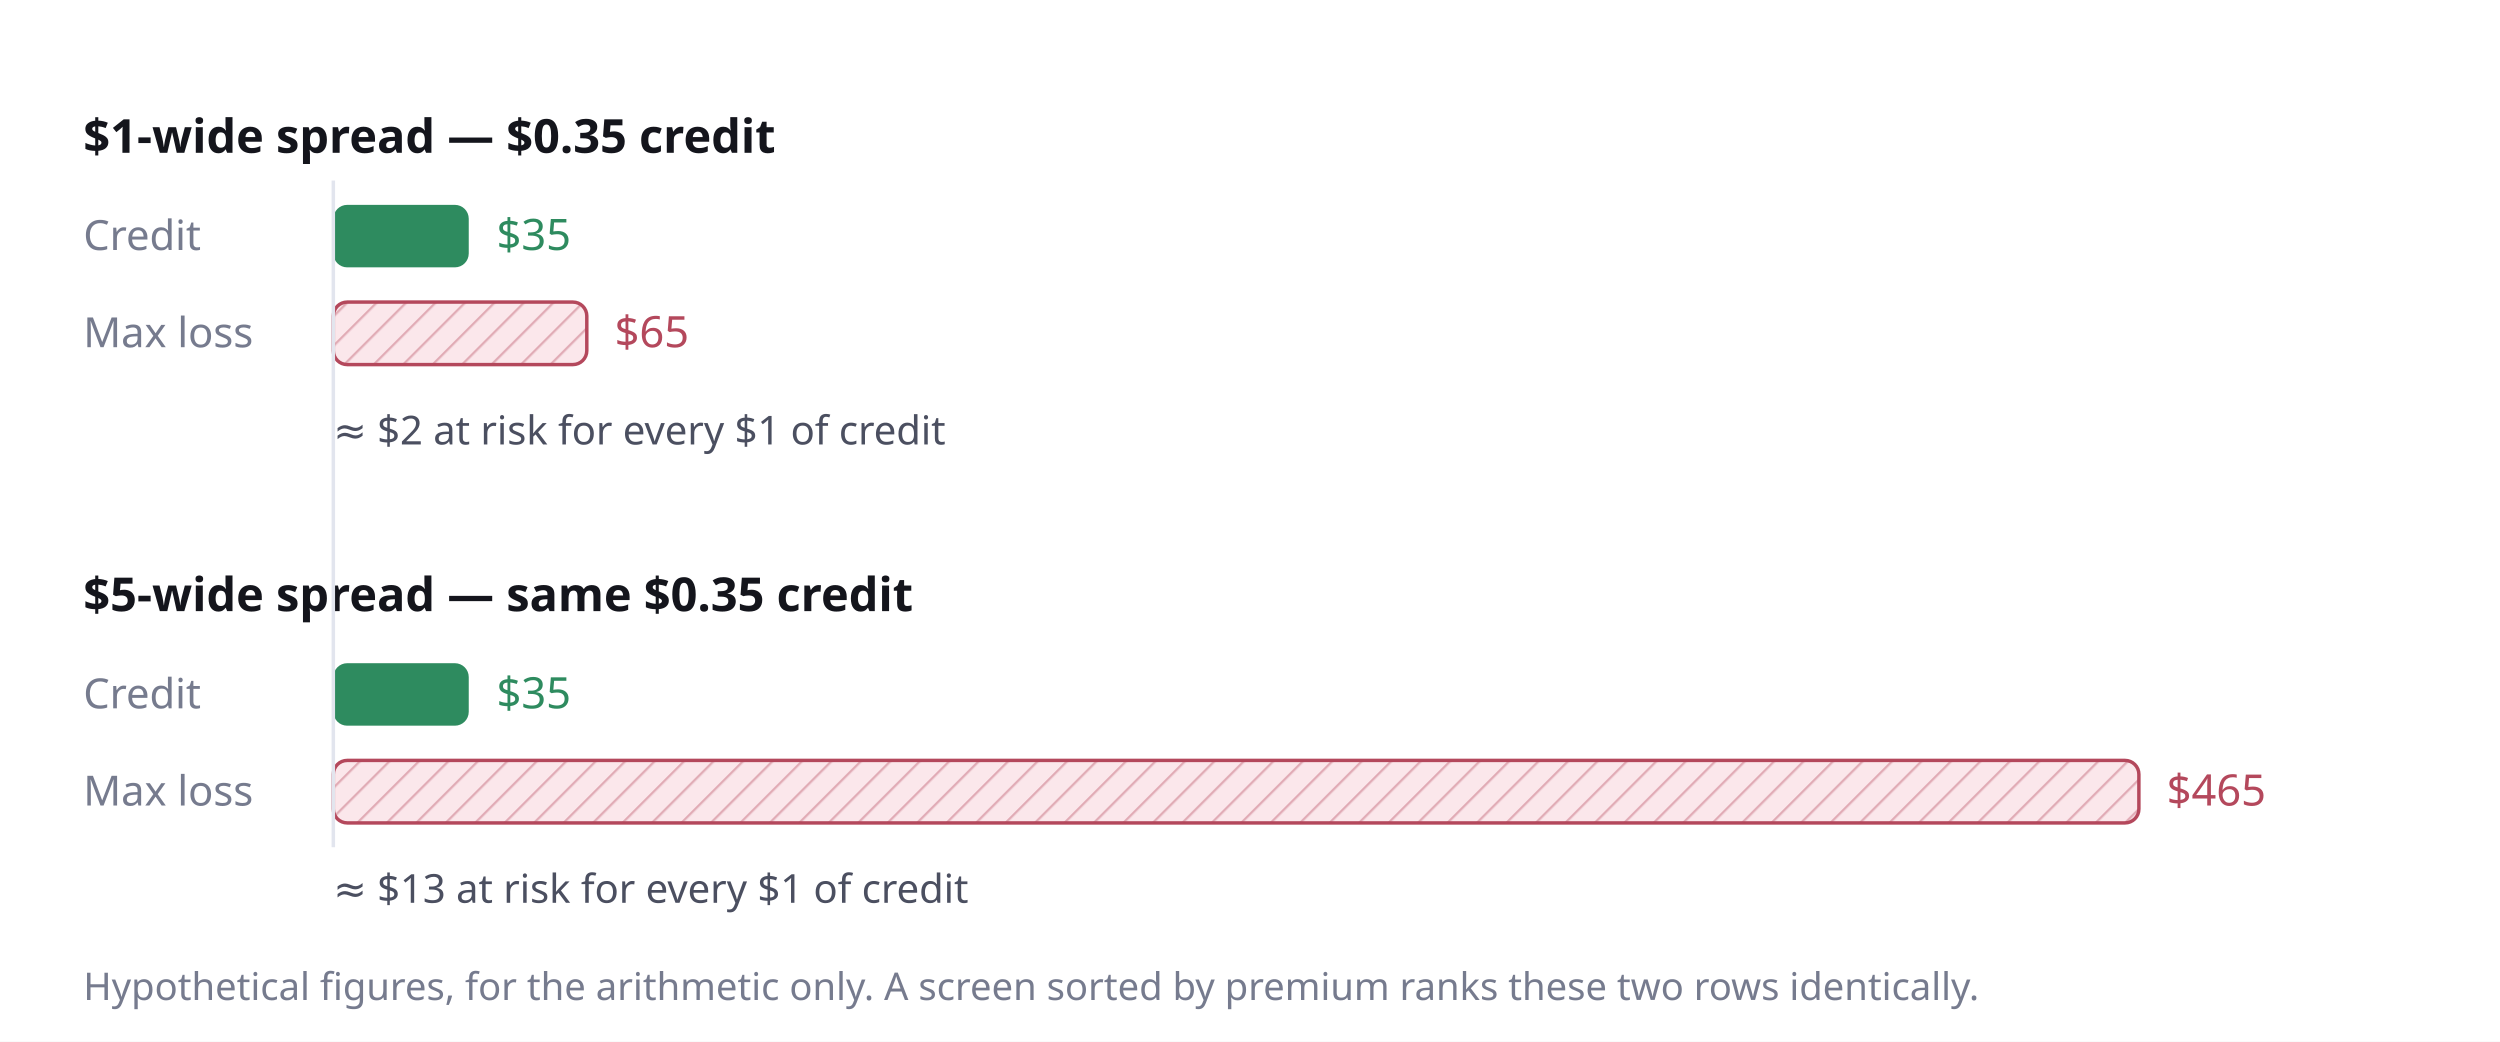
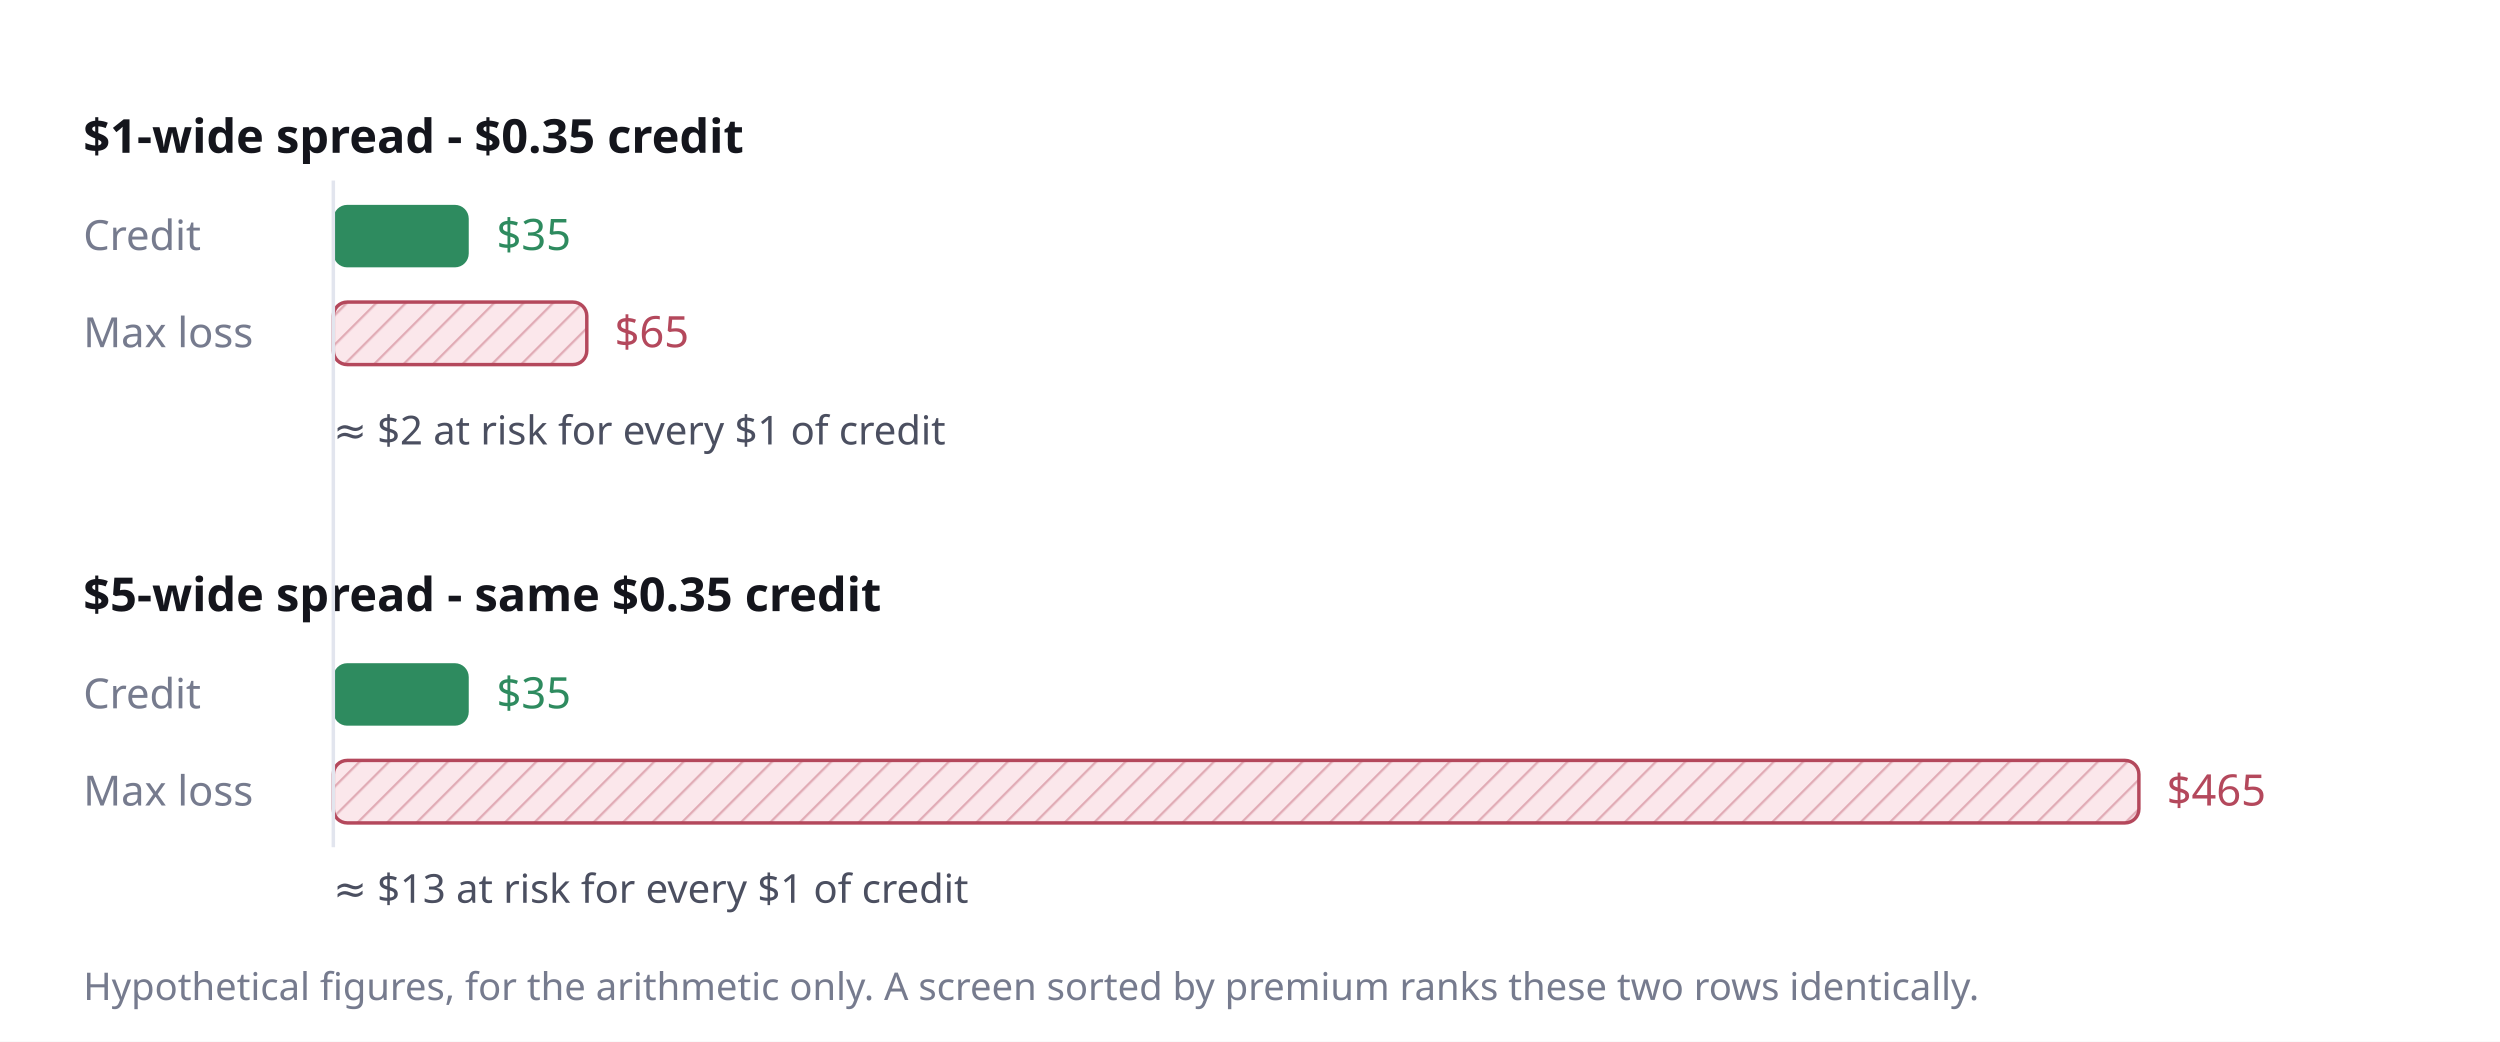
<svg xmlns="http://www.w3.org/2000/svg" viewBox="0 0 720 300" font-family="'IBM Plex Sans', system-ui, sans-serif" role="img" aria-label="Two spreads with the same $35 credit: the $1-wide risks $65, the $5-wide risks $465.">
  <defs>
    <pattern id="hatch" width="6" height="6" patternUnits="userSpaceOnUse" patternTransform="rotate(45)">
      <line x1="0" y1="0" x2="0" y2="6" stroke="#B4485C" stroke-width="1.4" opacity="0.35" />
    </pattern>
  </defs>
  <rect width="720" height="300" fill="#FFFFFF" />
-   <text x="24" y="44" font-size="13.5" font-weight="600" fill="#14151C">$1-wide spread — $0.35 credit</text>
+   <text x="24" y="44" font-size="13.5" font-weight="600" fill="#14151C">$1-wide spread - $0.35 credit</text>
  <text x="24" y="72" font-size="12" fill="#767B8E">Credit</text>
  <rect x="96" y="59" width="39" height="18" rx="4" fill="#2E8B5F" />
  <text x="143" y="72" font-size="12.5" font-weight="500" fill="#2E8B5F">$35</text>
  <text x="24" y="100" font-size="12" fill="#767B8E">Max loss</text>
  <rect x="96" y="87" width="73" height="18" rx="4" fill="#FBE7EB" stroke="#B4485C" stroke-width="1" />
  <rect x="96" y="87" width="73" height="18" rx="4" fill="url(#hatch)" />
  <text x="177" y="100" font-size="12.5" font-weight="500" fill="#B4485C">$65</text>
  <text x="96" y="128" font-size="11.5" fill="#4B4F60">≈ $2 at risk for every $1 of credit</text>
-   <text x="24" y="176" font-size="13.5" font-weight="600" fill="#14151C">$5-wide spread — same $0.35 credit</text>
+   <text x="24" y="176" font-size="13.5" font-weight="600" fill="#14151C">$5-wide spread - same $0.35 credit</text>
  <text x="24" y="204" font-size="12" fill="#767B8E">Credit</text>
  <rect x="96" y="191" width="39" height="18" rx="4" fill="#2E8B5F" />
  <text x="143" y="204" font-size="12.5" font-weight="500" fill="#2E8B5F">$35</text>
  <text x="24" y="232" font-size="12" fill="#767B8E">Max loss</text>
  <rect x="96" y="219" width="520" height="18" rx="4" fill="#FBE7EB" stroke="#B4485C" stroke-width="1" />
  <rect x="96" y="219" width="520" height="18" rx="4" fill="url(#hatch)" />
  <text x="624" y="232" font-size="12.5" font-weight="500" fill="#B4485C">$465</text>
  <text x="96" y="260" font-size="11.5" fill="#4B4F60">≈ $13 at risk for every $1 of credit</text>
  <line x1="96" y1="52" x2="96" y2="244" stroke="#E2E5EE" stroke-width="1" />
  <text x="24" y="288" font-size="11" fill="#767B8E">Hypothetical figures, for the arithmetic only. A screen sorted by premium ranks these two rows identically.</text>
</svg>
